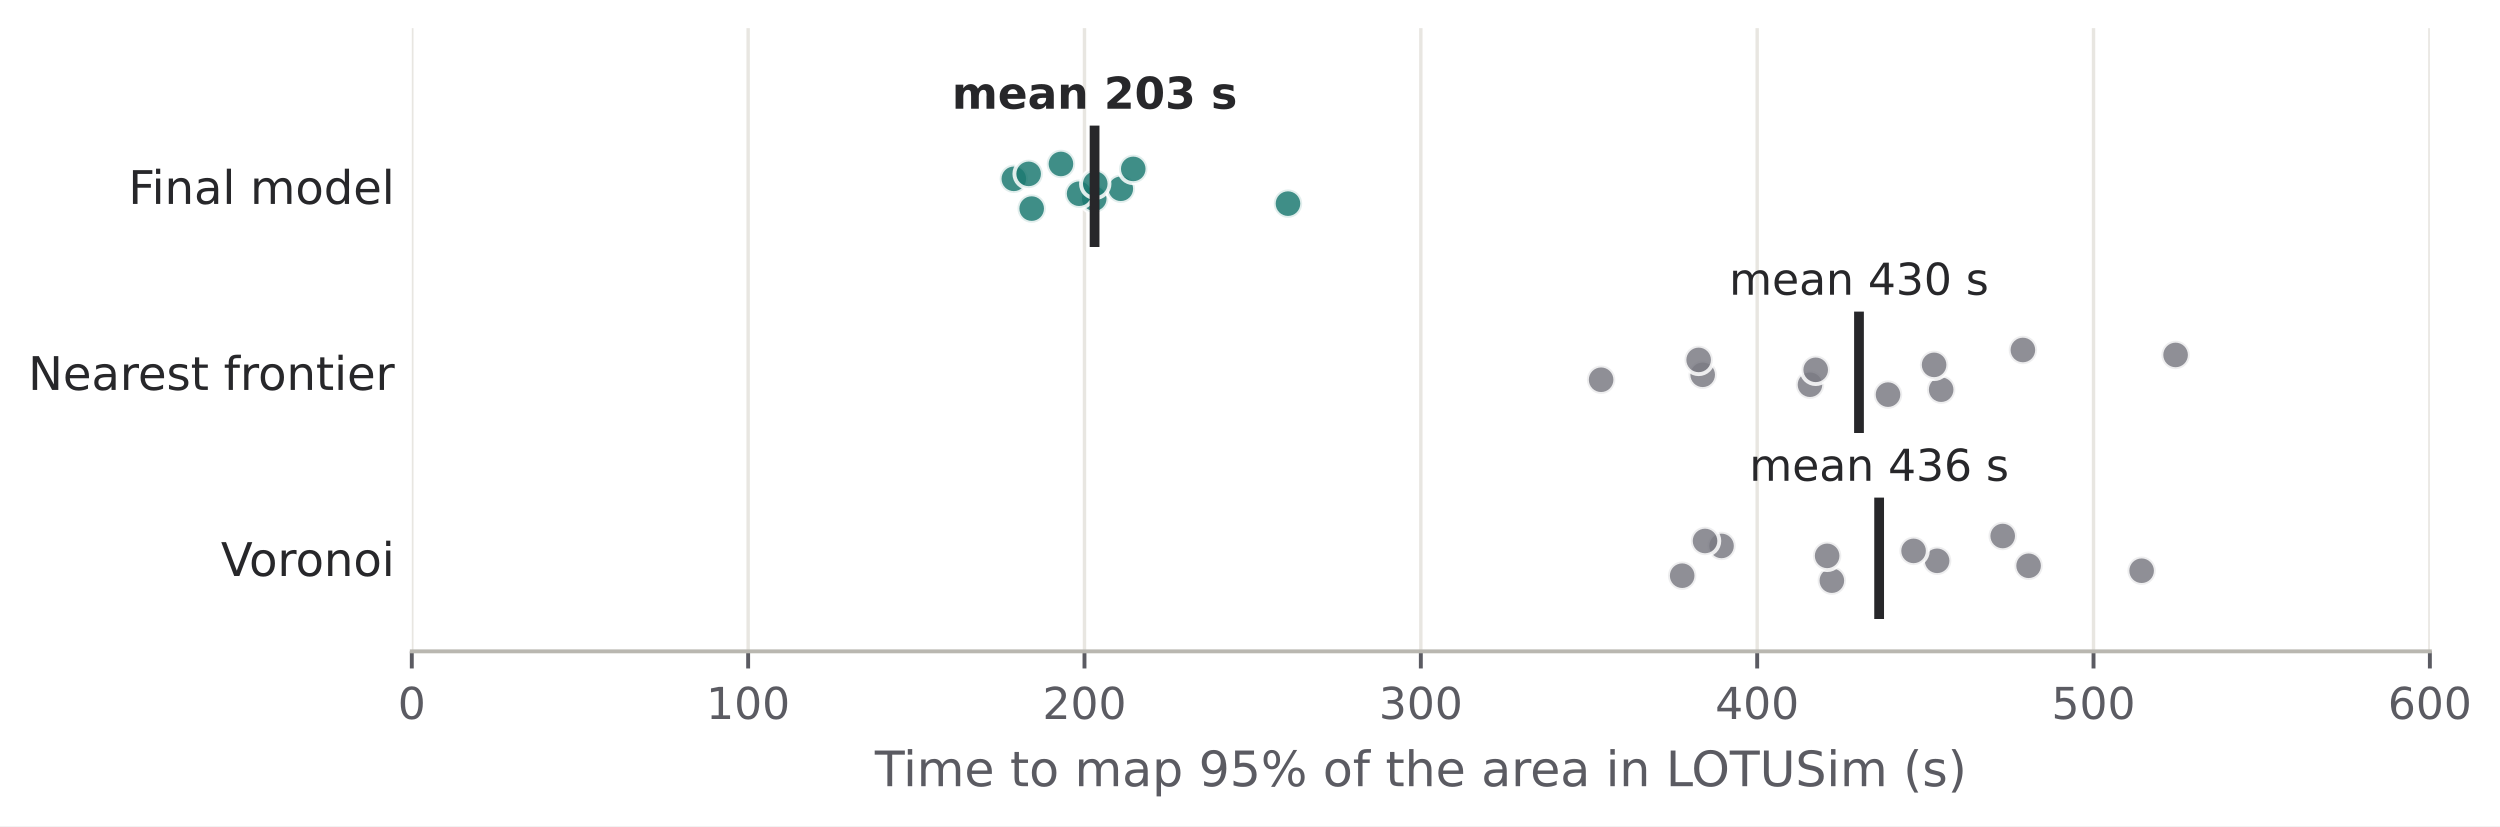
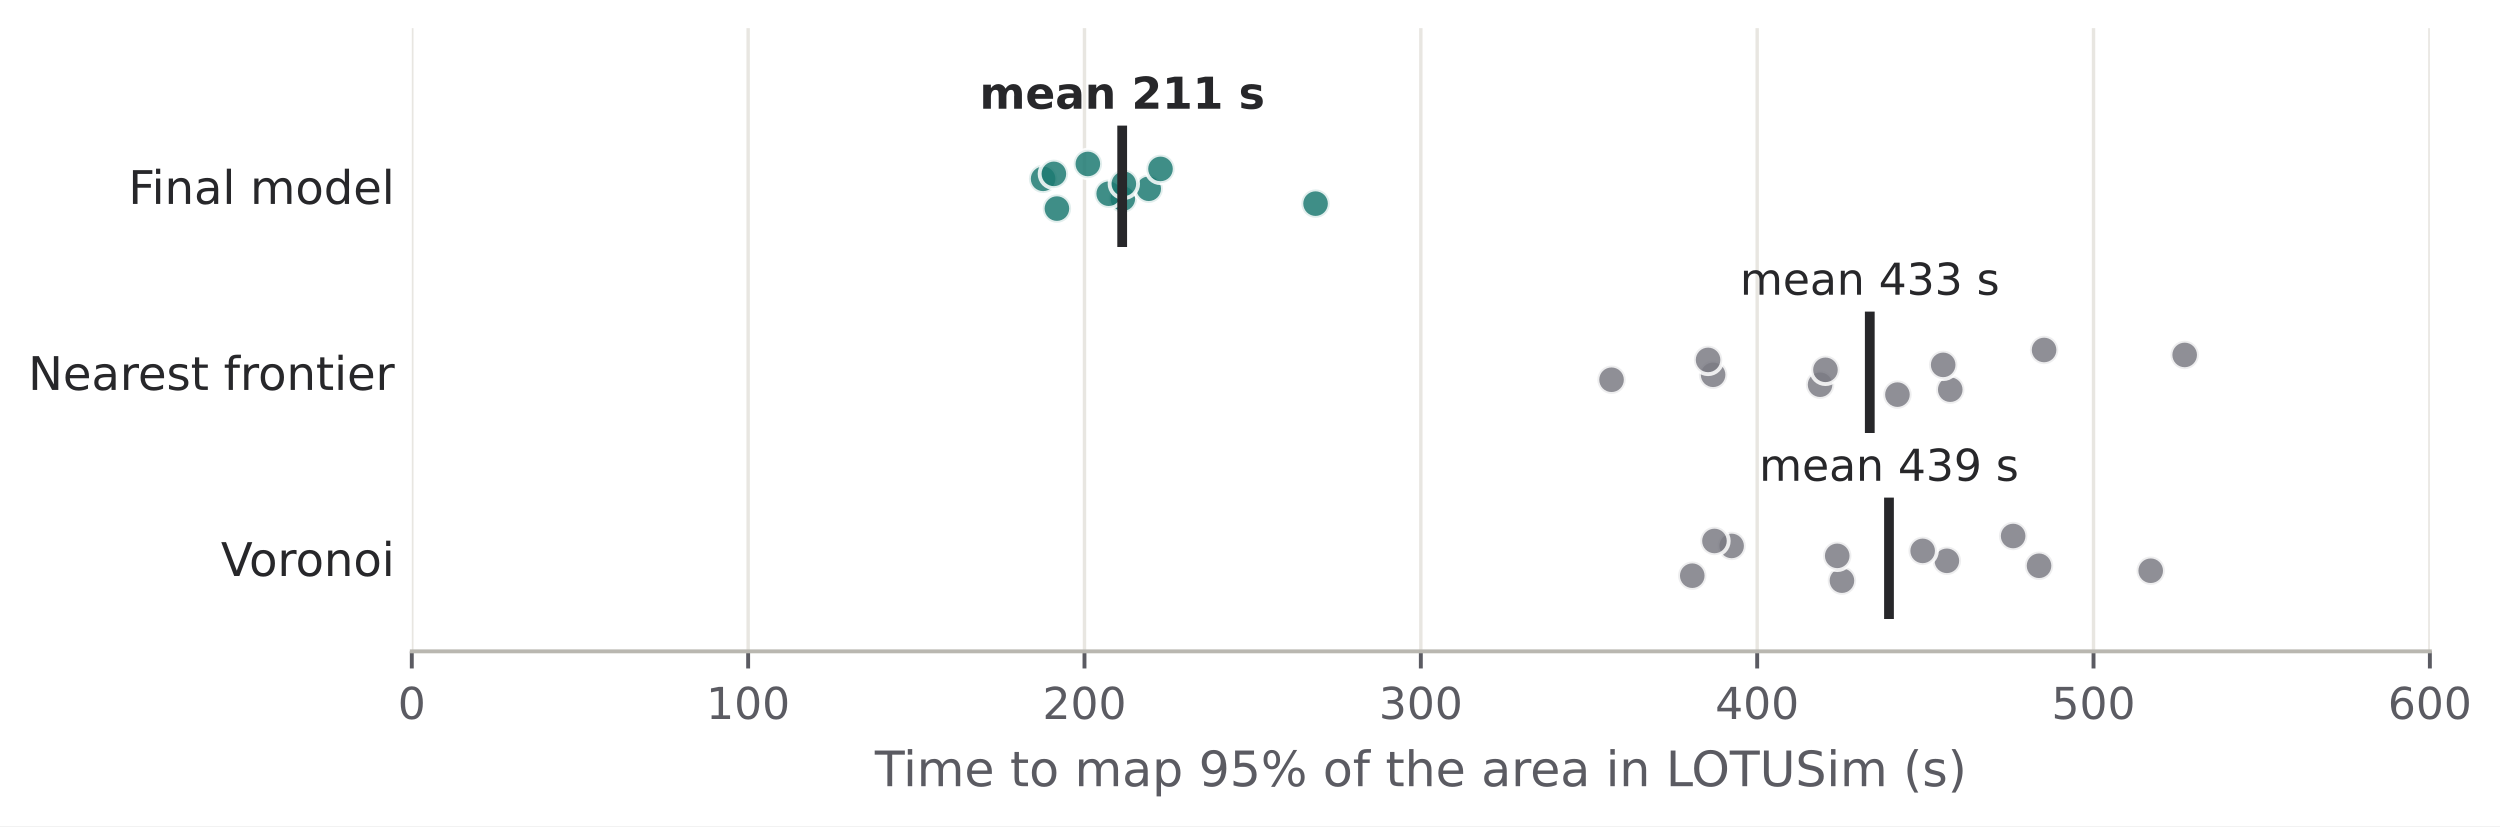
<svg xmlns="http://www.w3.org/2000/svg" xmlns:xlink="http://www.w3.org/1999/xlink" width="511.526pt" height="169.033pt" viewBox="0 0 511.526 169.033" version="1.1">
  <defs>
    <style type="text/css">*{stroke-linejoin: round; stroke-linecap: butt}</style>
  </defs>
  <g id="figure_1">
    <g id="patch_1">
      <path d="M 0 169.033  L 511.526 169.033  L 511.526 0  L 0 0  z " style="fill: #ffffff" />
    </g>
    <g id="axes_1">
      <g id="patch_2">
        <path d="M 84.257 133.272  L 497.177 133.272  L 497.177 5.76  L 84.257 5.76  z " style="fill: #ffffff" />
      </g>
      <g id="matplotlib.axis_1">
        <g id="xtick_1">
          <g id="line2d_1">
            <path d="M 84.257 133.272  L 84.257 5.76  " clip-path="url(#p711611a9cf)" style="fill: none; stroke: #e8e6e1; stroke-width: 0.7; stroke-linecap: square" />
          </g>
          <g id="line2d_2">
            <defs>
              <path id="m762a795bc0" d="M 0 0  L 0 3.5  " style="stroke: #5b5b62; stroke-width: 0.8" />
            </defs>
            <g>
              <use xlink:href="#m762a795bc0" x="84.257" y="133.272" style="fill: #5b5b62; stroke: #5b5b62; stroke-width: 0.8" />
            </g>
          </g>
          <g id="text_1">
            <text style="font-size: 9px; font-family: 'DejaVu Sans'; text-anchor: middle; fill: #5b5b62" x="84.257" y="147.11" transform="rotate(-0 84.25656 147.1099)">0</text>
          </g>
        </g>
        <g id="xtick_2">
          <g id="line2d_3">
            <path d="M 153.077 133.272  L 153.077 5.76  " clip-path="url(#p711611a9cf)" style="fill: none; stroke: #e8e6e1; stroke-width: 0.7; stroke-linecap: square" />
          </g>
          <g id="line2d_4">
            <g>
              <use xlink:href="#m762a795bc0" x="153.077" y="133.272" style="fill: #5b5b62; stroke: #5b5b62; stroke-width: 0.8" />
            </g>
          </g>
          <g id="text_2">
            <text style="font-size: 9px; font-family: 'DejaVu Sans'; text-anchor: middle; fill: #5b5b62" x="153.077" y="147.11" transform="rotate(-0 153.0766 147.1099)">100</text>
          </g>
        </g>
        <g id="xtick_3">
          <g id="line2d_5">
            <path d="M 221.897 133.272  L 221.897 5.76  " clip-path="url(#p711611a9cf)" style="fill: none; stroke: #e8e6e1; stroke-width: 0.7; stroke-linecap: square" />
          </g>
          <g id="line2d_6">
            <g>
              <use xlink:href="#m762a795bc0" x="221.897" y="133.272" style="fill: #5b5b62; stroke: #5b5b62; stroke-width: 0.8" />
            </g>
          </g>
          <g id="text_3">
            <text style="font-size: 9px; font-family: 'DejaVu Sans'; text-anchor: middle; fill: #5b5b62" x="221.897" y="147.11" transform="rotate(-0 221.8966 147.1099)">200</text>
          </g>
        </g>
        <g id="xtick_4">
          <g id="line2d_7">
            <path d="M 290.717 133.272  L 290.717 5.76  " clip-path="url(#p711611a9cf)" style="fill: none; stroke: #e8e6e1; stroke-width: 0.7; stroke-linecap: square" />
          </g>
          <g id="line2d_8">
            <g>
              <use xlink:href="#m762a795bc0" x="290.717" y="133.272" style="fill: #5b5b62; stroke: #5b5b62; stroke-width: 0.8" />
            </g>
          </g>
          <g id="text_4">
            <text style="font-size: 9px; font-family: 'DejaVu Sans'; text-anchor: middle; fill: #5b5b62" x="290.717" y="147.11" transform="rotate(-0 290.7166 147.1099)">300</text>
          </g>
        </g>
        <g id="xtick_5">
          <g id="line2d_9">
            <path d="M 359.537 133.272  L 359.537 5.76  " clip-path="url(#p711611a9cf)" style="fill: none; stroke: #e8e6e1; stroke-width: 0.7; stroke-linecap: square" />
          </g>
          <g id="line2d_10">
            <g>
              <use xlink:href="#m762a795bc0" x="359.537" y="133.272" style="fill: #5b5b62; stroke: #5b5b62; stroke-width: 0.8" />
            </g>
          </g>
          <g id="text_5">
            <text style="font-size: 9px; font-family: 'DejaVu Sans'; text-anchor: middle; fill: #5b5b62" x="359.537" y="147.11" transform="rotate(-0 359.5366 147.1099)">400</text>
          </g>
        </g>
        <g id="xtick_6">
          <g id="line2d_11">
            <path d="M 428.357 133.272  L 428.357 5.76  " clip-path="url(#p711611a9cf)" style="fill: none; stroke: #e8e6e1; stroke-width: 0.7; stroke-linecap: square" />
          </g>
          <g id="line2d_12">
            <g>
              <use xlink:href="#m762a795bc0" x="428.357" y="133.272" style="fill: #5b5b62; stroke: #5b5b62; stroke-width: 0.8" />
            </g>
          </g>
          <g id="text_6">
            <text style="font-size: 9px; font-family: 'DejaVu Sans'; text-anchor: middle; fill: #5b5b62" x="428.357" y="147.11" transform="rotate(-0 428.3566 147.1099)">500</text>
          </g>
        </g>
        <g id="xtick_7">
          <g id="line2d_13">
            <path d="M 497.177 133.272  L 497.177 5.76  " clip-path="url(#p711611a9cf)" style="fill: none; stroke: #e8e6e1; stroke-width: 0.7; stroke-linecap: square" />
          </g>
          <g id="line2d_14">
            <g>
              <use xlink:href="#m762a795bc0" x="497.177" y="133.272" style="fill: #5b5b62; stroke: #5b5b62; stroke-width: 0.8" />
            </g>
          </g>
          <g id="text_7">
            <text style="font-size: 9px; font-family: 'DejaVu Sans'; text-anchor: middle; fill: #5b5b62" x="497.177" y="147.11" transform="rotate(-0 497.1766 147.1099)">600</text>
          </g>
        </g>
        <g id="text_8">
          <text style="font-size: 10px; font-family: 'DejaVu Sans'; text-anchor: middle; fill: #5b5b62" x="290.717" y="160.87" transform="rotate(-0 290.7166 160.8704)">Time to map 95% of the area in LOTUSim (s)</text>
        </g>
      </g>
      <g id="matplotlib.axis_2">
        <g id="ytick_1">
          <g id="line2d_15" />
          <g id="text_9">
            <text style="font-size: 9.5px; font-family: 'DejaVu Sans'; text-anchor: end; fill: #27272a" x="80.757" y="117.85" transform="rotate(-0 80.75656 117.8496)">Voronoi</text>
          </g>
        </g>
        <g id="ytick_2">
          <g id="line2d_16" />
          <g id="text_10">
            <text style="font-size: 9.5px; font-family: 'DejaVu Sans'; text-anchor: end; fill: #27272a" x="80.757" y="79.786" transform="rotate(-0 80.75656 79.78633)">Nearest frontier</text>
          </g>
        </g>
        <g id="ytick_3">
          <g id="line2d_17" />
          <g id="text_11">
            <text style="font-size: 9.5px; font-family: 'DejaVu Sans'; text-anchor: end; fill: #27272a" x="80.757" y="41.723" transform="rotate(-0 80.75656 41.72305)">Final model</text>
          </g>
        </g>
      </g>
      <g id="patch_3">
        <path d="M 84.257 133.272  L 497.177 133.272  " style="fill: none; stroke: #b9b7b0; stroke-width: 0.8; stroke-linejoin: miter; stroke-linecap: square" />
      </g>
      <g id="PathCollection_1">
        <defs>
          <path id="mb4047f6423" d="M 0 2.915  C 0.773 2.915 1.515 2.608 2.062 2.062  C 2.608 1.515 2.915 0.773 2.915 0  C 2.915 -0.773 2.608 -1.515 2.062 -2.062  C 1.515 -2.608 0.773 -2.915 0 -2.915  C -0.773 -2.915 -1.515 -2.608 -2.062 -2.062  C -2.608 -1.515 -2.915 -0.773 -2.915 0  C -2.915 0.773 -2.608 1.515 -2.062 2.062  C -1.515 2.608 -0.773 2.915 0 2.915  z " style="stroke: #ffffff; stroke-opacity: 0.85; stroke-width: 0.8" />
        </defs>
        <g clip-path="url(#p711611a9cf)">
-           <use xlink:href="#mb4047f6423" x="374.815" y="118.808" style="fill: #7c7c84; fill-opacity: 0.85; stroke: #ffffff; stroke-opacity: 0.85; stroke-width: 0.8" />
-           <use xlink:href="#mb4047f6423" x="344.19" y="117.793" style="fill: #7c7c84; fill-opacity: 0.85; stroke: #ffffff; stroke-opacity: 0.85; stroke-width: 0.8" />
-           <use xlink:href="#mb4047f6423" x="438.198" y="116.778" style="fill: #7c7c84; fill-opacity: 0.85; stroke: #ffffff; stroke-opacity: 0.85; stroke-width: 0.8" />
-           <use xlink:href="#mb4047f6423" x="415.074" y="115.763" style="fill: #7c7c84; fill-opacity: 0.85; stroke: #ffffff; stroke-opacity: 0.85; stroke-width: 0.8" />
-           <use xlink:href="#mb4047f6423" x="396.355" y="114.748" style="fill: #7c7c84; fill-opacity: 0.85; stroke: #ffffff; stroke-opacity: 0.85; stroke-width: 0.8" />
-           <use xlink:href="#mb4047f6423" x="373.851" y="113.733" style="fill: #7c7c84; fill-opacity: 0.85; stroke: #ffffff; stroke-opacity: 0.85; stroke-width: 0.8" />
-           <use xlink:href="#mb4047f6423" x="391.538" y="112.718" style="fill: #7c7c84; fill-opacity: 0.85; stroke: #ffffff; stroke-opacity: 0.85; stroke-width: 0.8" />
-           <use xlink:href="#mb4047f6423" x="352.242" y="111.703" style="fill: #7c7c84; fill-opacity: 0.85; stroke: #ffffff; stroke-opacity: 0.85; stroke-width: 0.8" />
-           <use xlink:href="#mb4047f6423" x="348.869" y="110.688" style="fill: #7c7c84; fill-opacity: 0.85; stroke: #ffffff; stroke-opacity: 0.85; stroke-width: 0.8" />
-           <use xlink:href="#mb4047f6423" x="409.775" y="109.673" style="fill: #7c7c84; fill-opacity: 0.85; stroke: #ffffff; stroke-opacity: 0.85; stroke-width: 0.8" />
+           <use xlink:href="#mb4047f6423" x="376.879" y="118.808" style="fill: #7c7c84; fill-opacity: 0.85; stroke: #ffffff; stroke-opacity: 0.85; stroke-width: 0.8" />
+           <use xlink:href="#mb4047f6423" x="346.254" y="117.793" style="fill: #7c7c84; fill-opacity: 0.85; stroke: #ffffff; stroke-opacity: 0.85; stroke-width: 0.8" />
+           <use xlink:href="#mb4047f6423" x="440.056" y="116.778" style="fill: #7c7c84; fill-opacity: 0.85; stroke: #ffffff; stroke-opacity: 0.85; stroke-width: 0.8" />
+           <use xlink:href="#mb4047f6423" x="417.208" y="115.763" style="fill: #7c7c84; fill-opacity: 0.85; stroke: #ffffff; stroke-opacity: 0.85; stroke-width: 0.8" />
+           <use xlink:href="#mb4047f6423" x="398.351" y="114.748" style="fill: #7c7c84; fill-opacity: 0.85; stroke: #ffffff; stroke-opacity: 0.85; stroke-width: 0.8" />
+           <use xlink:href="#mb4047f6423" x="375.916" y="113.733" style="fill: #7c7c84; fill-opacity: 0.85; stroke: #ffffff; stroke-opacity: 0.85; stroke-width: 0.8" />
+           <use xlink:href="#mb4047f6423" x="393.396" y="112.718" style="fill: #7c7c84; fill-opacity: 0.85; stroke: #ffffff; stroke-opacity: 0.85; stroke-width: 0.8" />
+           <use xlink:href="#mb4047f6423" x="354.306" y="111.703" style="fill: #7c7c84; fill-opacity: 0.85; stroke: #ffffff; stroke-opacity: 0.85; stroke-width: 0.8" />
+           <use xlink:href="#mb4047f6423" x="350.796" y="110.688" style="fill: #7c7c84; fill-opacity: 0.85; stroke: #ffffff; stroke-opacity: 0.85; stroke-width: 0.8" />
+           <use xlink:href="#mb4047f6423" x="411.909" y="109.673" style="fill: #7c7c84; fill-opacity: 0.85; stroke: #ffffff; stroke-opacity: 0.85; stroke-width: 0.8" />
        </g>
      </g>
      <g id="text_12">
-         <text style="font-size: 9px; font-family: 'DejaVu Sans'; text-anchor: middle; fill: #27272a" x="384.491" y="98.375" transform="rotate(-0 384.4907 98.37547)">mean 436 s</text>
+         <text style="font-size: 9px; font-family: 'DejaVu Sans'; text-anchor: middle; fill: #27272a" x="386.507" y="98.375" transform="rotate(-0 386.5071 98.37547)">mean 439 s</text>
      </g>
      <g id="PathCollection_2">
        <g clip-path="url(#p711611a9cf)">
-           <use xlink:href="#mb4047f6423" x="386.308" y="80.745" style="fill: #7c7c84; fill-opacity: 0.85; stroke: #ffffff; stroke-opacity: 0.85; stroke-width: 0.8" />
-           <use xlink:href="#mb4047f6423" x="397.181" y="79.73" style="fill: #7c7c84; fill-opacity: 0.85; stroke: #ffffff; stroke-opacity: 0.85; stroke-width: 0.8" />
-           <use xlink:href="#mb4047f6423" x="370.341" y="78.715" style="fill: #7c7c84; fill-opacity: 0.85; stroke: #ffffff; stroke-opacity: 0.85; stroke-width: 0.8" />
-           <use xlink:href="#mb4047f6423" x="327.604" y="77.7" style="fill: #7c7c84; fill-opacity: 0.85; stroke: #ffffff; stroke-opacity: 0.85; stroke-width: 0.8" />
-           <use xlink:href="#mb4047f6423" x="348.388" y="76.685" style="fill: #7c7c84; fill-opacity: 0.85; stroke: #ffffff; stroke-opacity: 0.85; stroke-width: 0.8" />
-           <use xlink:href="#mb4047f6423" x="371.511" y="75.67" style="fill: #7c7c84; fill-opacity: 0.85; stroke: #ffffff; stroke-opacity: 0.85; stroke-width: 0.8" />
-           <use xlink:href="#mb4047f6423" x="395.736" y="74.655" style="fill: #7c7c84; fill-opacity: 0.85; stroke: #ffffff; stroke-opacity: 0.85; stroke-width: 0.8" />
-           <use xlink:href="#mb4047f6423" x="347.562" y="73.64" style="fill: #7c7c84; fill-opacity: 0.85; stroke: #ffffff; stroke-opacity: 0.85; stroke-width: 0.8" />
-           <use xlink:href="#mb4047f6423" x="445.149" y="72.625" style="fill: #7c7c84; fill-opacity: 0.85; stroke: #ffffff; stroke-opacity: 0.85; stroke-width: 0.8" />
-           <use xlink:href="#mb4047f6423" x="413.904" y="71.609" style="fill: #7c7c84; fill-opacity: 0.85; stroke: #ffffff; stroke-opacity: 0.85; stroke-width: 0.8" />
+           <use xlink:href="#mb4047f6423" x="388.235" y="80.745" style="fill: #7c7c84; fill-opacity: 0.85; stroke: #ffffff; stroke-opacity: 0.85; stroke-width: 0.8" />
+           <use xlink:href="#mb4047f6423" x="399.039" y="79.73" style="fill: #7c7c84; fill-opacity: 0.85; stroke: #ffffff; stroke-opacity: 0.85; stroke-width: 0.8" />
+           <use xlink:href="#mb4047f6423" x="372.406" y="78.715" style="fill: #7c7c84; fill-opacity: 0.85; stroke: #ffffff; stroke-opacity: 0.85; stroke-width: 0.8" />
+           <use xlink:href="#mb4047f6423" x="329.738" y="77.7" style="fill: #7c7c84; fill-opacity: 0.85; stroke: #ffffff; stroke-opacity: 0.85; stroke-width: 0.8" />
+           <use xlink:href="#mb4047f6423" x="350.521" y="76.685" style="fill: #7c7c84; fill-opacity: 0.85; stroke: #ffffff; stroke-opacity: 0.85; stroke-width: 0.8" />
+           <use xlink:href="#mb4047f6423" x="373.507" y="75.67" style="fill: #7c7c84; fill-opacity: 0.85; stroke: #ffffff; stroke-opacity: 0.85; stroke-width: 0.8" />
+           <use xlink:href="#mb4047f6423" x="397.594" y="74.655" style="fill: #7c7c84; fill-opacity: 0.85; stroke: #ffffff; stroke-opacity: 0.85; stroke-width: 0.8" />
+           <use xlink:href="#mb4047f6423" x="349.489" y="73.64" style="fill: #7c7c84; fill-opacity: 0.85; stroke: #ffffff; stroke-opacity: 0.85; stroke-width: 0.8" />
+           <use xlink:href="#mb4047f6423" x="447.007" y="72.625" style="fill: #7c7c84; fill-opacity: 0.85; stroke: #ffffff; stroke-opacity: 0.85; stroke-width: 0.8" />
+           <use xlink:href="#mb4047f6423" x="418.24" y="71.609" style="fill: #7c7c84; fill-opacity: 0.85; stroke: #ffffff; stroke-opacity: 0.85; stroke-width: 0.8" />
        </g>
      </g>
      <g id="text_13">
-         <text style="font-size: 9px; font-family: 'DejaVu Sans'; text-anchor: middle; fill: #27272a" x="380.368" y="60.312" transform="rotate(-0 380.3684 60.31218)">mean 430 s</text>
+         <text style="font-size: 9px; font-family: 'DejaVu Sans'; text-anchor: middle; fill: #27272a" x="382.577" y="60.312" transform="rotate(-0 382.5775 60.31218)">mean 433 s</text>
      </g>
      <g id="PathCollection_3">
        <defs>
          <path id="m69c93d8604" d="M 0 2.915  C 0.773 2.915 1.515 2.608 2.062 2.062  C 2.608 1.515 2.915 0.773 2.915 0  C 2.915 -0.773 2.608 -1.515 2.062 -2.062  C 1.515 -2.608 0.773 -2.915 0 -2.915  C -0.773 -2.915 -1.515 -2.608 -2.062 -2.062  C -2.608 -1.515 -2.915 -0.773 -2.915 0  C -2.915 0.773 -2.608 1.515 -2.062 2.062  C -1.515 2.608 -0.773 2.915 0 2.915  z " style="stroke: #ffffff; stroke-opacity: 0.85; stroke-width: 0.8" />
        </defs>
        <g clip-path="url(#p711611a9cf)">
-           <use xlink:href="#m69c93d8604" x="211.092" y="42.681" style="fill: #1e7a72; fill-opacity: 0.85; stroke: #ffffff; stroke-opacity: 0.85; stroke-width: 0.8" />
-           <use xlink:href="#m69c93d8604" x="263.533" y="41.666" style="fill: #1e7a72; fill-opacity: 0.85; stroke: #ffffff; stroke-opacity: 0.85; stroke-width: 0.8" />
-           <use xlink:href="#m69c93d8604" x="223.892" y="40.651" style="fill: #1e7a72; fill-opacity: 0.85; stroke: #ffffff; stroke-opacity: 0.85; stroke-width: 0.8" />
-           <use xlink:href="#m69c93d8604" x="220.795" y="39.636" style="fill: #1e7a72; fill-opacity: 0.85; stroke: #ffffff; stroke-opacity: 0.85; stroke-width: 0.8" />
-           <use xlink:href="#m69c93d8604" x="229.329" y="38.621" style="fill: #1e7a72; fill-opacity: 0.85; stroke: #ffffff; stroke-opacity: 0.85; stroke-width: 0.8" />
-           <use xlink:href="#m69c93d8604" x="224.099" y="37.606" style="fill: #1e7a72; fill-opacity: 0.85; stroke: #ffffff; stroke-opacity: 0.85; stroke-width: 0.8" />
-           <use xlink:href="#m69c93d8604" x="207.444" y="36.591" style="fill: #1e7a72; fill-opacity: 0.85; stroke: #ffffff; stroke-opacity: 0.85; stroke-width: 0.8" />
-           <use xlink:href="#m69c93d8604" x="210.472" y="35.576" style="fill: #1e7a72; fill-opacity: 0.85; stroke: #ffffff; stroke-opacity: 0.85; stroke-width: 0.8" />
-           <use xlink:href="#m69c93d8604" x="231.875" y="34.561" style="fill: #1e7a72; fill-opacity: 0.85; stroke: #ffffff; stroke-opacity: 0.85; stroke-width: 0.8" />
-           <use xlink:href="#m69c93d8604" x="217.079" y="33.546" style="fill: #1e7a72; fill-opacity: 0.85; stroke: #ffffff; stroke-opacity: 0.85; stroke-width: 0.8" />
+           <use xlink:href="#m69c93d8604" x="216.253" y="42.681" style="fill: #1e7a72; fill-opacity: 0.85; stroke: #ffffff; stroke-opacity: 0.85; stroke-width: 0.8" />
+           <use xlink:href="#m69c93d8604" x="269.176" y="41.666" style="fill: #1e7a72; fill-opacity: 0.85; stroke: #ffffff; stroke-opacity: 0.85; stroke-width: 0.8" />
+           <use xlink:href="#m69c93d8604" x="229.742" y="40.651" style="fill: #1e7a72; fill-opacity: 0.85; stroke: #ffffff; stroke-opacity: 0.85; stroke-width: 0.8" />
+           <use xlink:href="#m69c93d8604" x="226.852" y="39.636" style="fill: #1e7a72; fill-opacity: 0.85; stroke: #ffffff; stroke-opacity: 0.85; stroke-width: 0.8" />
+           <use xlink:href="#m69c93d8604" x="235.041" y="38.621" style="fill: #1e7a72; fill-opacity: 0.85; stroke: #ffffff; stroke-opacity: 0.85; stroke-width: 0.8" />
+           <use xlink:href="#m69c93d8604" x="229.949" y="37.606" style="fill: #1e7a72; fill-opacity: 0.85; stroke: #ffffff; stroke-opacity: 0.85; stroke-width: 0.8" />
+           <use xlink:href="#m69c93d8604" x="213.432" y="36.591" style="fill: #1e7a72; fill-opacity: 0.85; stroke: #ffffff; stroke-opacity: 0.85; stroke-width: 0.8" />
+           <use xlink:href="#m69c93d8604" x="215.634" y="35.576" style="fill: #1e7a72; fill-opacity: 0.85; stroke: #ffffff; stroke-opacity: 0.85; stroke-width: 0.8" />
+           <use xlink:href="#m69c93d8604" x="237.45" y="34.561" style="fill: #1e7a72; fill-opacity: 0.85; stroke: #ffffff; stroke-opacity: 0.85; stroke-width: 0.8" />
+           <use xlink:href="#m69c93d8604" x="222.585" y="33.546" style="fill: #1e7a72; fill-opacity: 0.85; stroke: #ffffff; stroke-opacity: 0.85; stroke-width: 0.8" />
        </g>
      </g>
      <g id="text_14">
-         <text style="font-weight: 700; font-size: 9px; font-family: 'DejaVu Sans'; text-anchor: middle; fill: #27272a" x="223.961" y="22.249" transform="rotate(-0 223.9612 22.2489)">mean 203 s</text>
+         <text style="font-weight: 700; font-size: 9px; font-family: 'DejaVu Sans'; text-anchor: middle; fill: #27272a" x="229.611" y="22.249" transform="rotate(-0 229.6113 22.2489)">mean 211 s</text>
      </g>
      <g id="line2d_18">
-         <path d="M 384.491 125.659  L 384.491 102.821  " clip-path="url(#p711611a9cf)" style="fill: none; stroke: #27272a; stroke-width: 2; stroke-linecap: square" />
+         <path d="M 386.507 125.659  L 386.507 102.821  " clip-path="url(#p711611a9cf)" style="fill: none; stroke: #27272a; stroke-width: 2; stroke-linecap: square" />
      </g>
      <g id="line2d_19">
-         <path d="M 380.368 87.596  L 380.368 64.758  " clip-path="url(#p711611a9cf)" style="fill: none; stroke: #27272a; stroke-width: 2; stroke-linecap: square" />
+         <path d="M 382.577 87.596  L 382.577 64.758  " clip-path="url(#p711611a9cf)" style="fill: none; stroke: #27272a; stroke-width: 2; stroke-linecap: square" />
      </g>
      <g id="line2d_20">
-         <path d="M 223.961 49.533  L 223.961 26.695  " clip-path="url(#p711611a9cf)" style="fill: none; stroke: #27272a; stroke-width: 2; stroke-linecap: square" />
+         <path d="M 229.611 49.533  L 229.611 26.695  " clip-path="url(#p711611a9cf)" style="fill: none; stroke: #27272a; stroke-width: 2; stroke-linecap: square" />
      </g>
    </g>
  </g>
  <defs>
    <clipPath id="p711611a9cf">
      <rect x="84.257" y="5.76" width="412.92" height="127.512" />
    </clipPath>
  </defs>
</svg>
